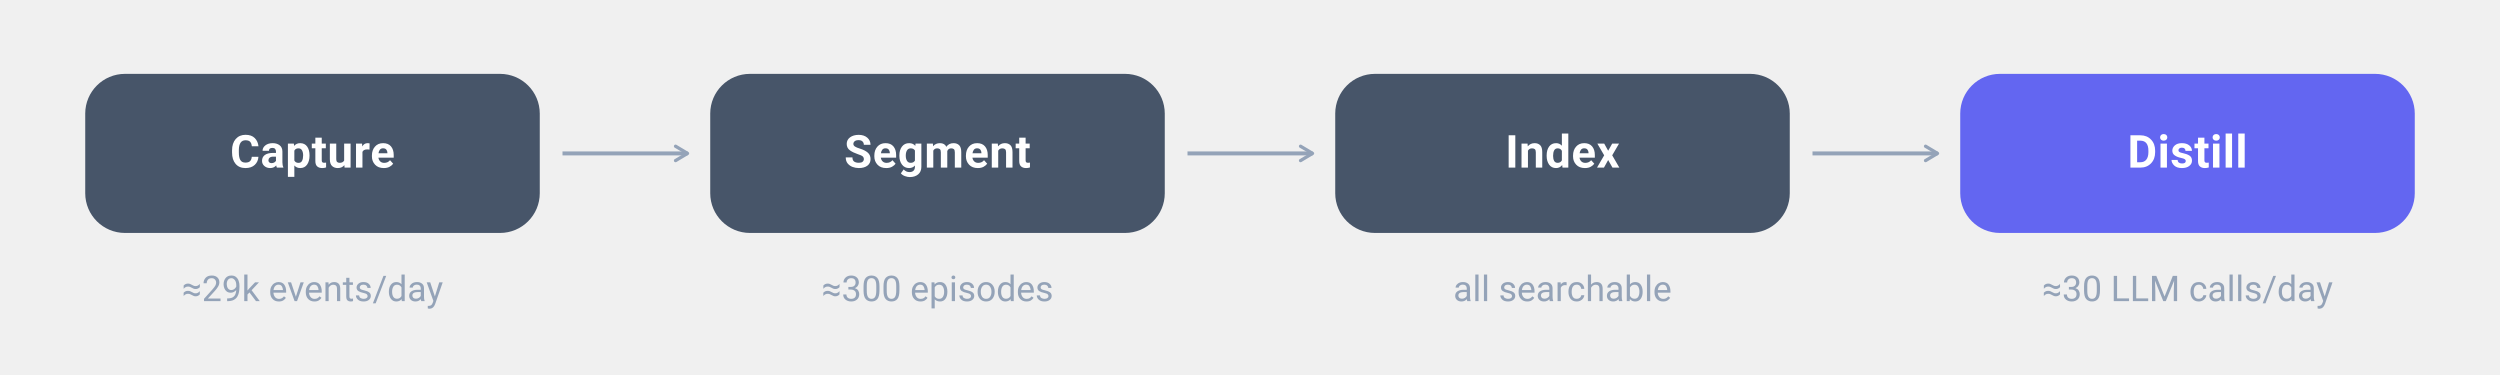
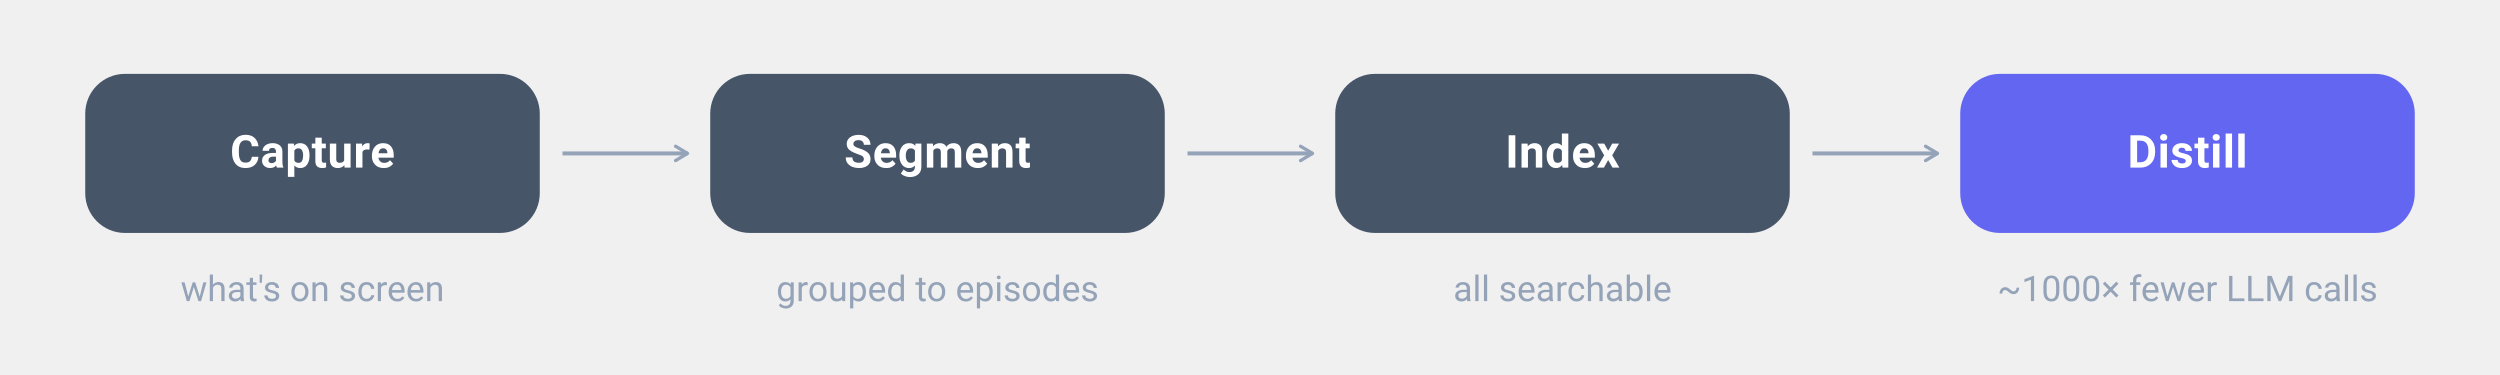
<svg xmlns="http://www.w3.org/2000/svg" width="100%" viewBox="0 0 880 132" role="img" font-family="-apple-system, BlinkMacSystemFont, 'Segoe UI', Roboto, Helvetica, sans-serif">
  <defs>
    <marker id="a" viewBox="0 0 10 10" refX="7" refY="5" markerWidth="6" markerHeight="6" orient="auto">
      <path d="M2 2L7 5L2 8" fill="none" stroke="#94a3b8" stroke-width="1.4" stroke-linecap="round" stroke-linejoin="round" />
    </marker>
  </defs>
  <rect x="30" y="26" width="160" height="56" rx="14" fill="#475569" />
  <text x="110" y="59" text-anchor="middle" fill="#fff" font-size="16" font-weight="600" letter-spacing=".2">Capture</text>
  <rect x="250" y="26" width="160" height="56" rx="14" fill="#475569" />
  <text x="330" y="59" text-anchor="middle" fill="#fff" font-size="16" font-weight="600" letter-spacing=".2">Segment</text>
  <rect x="470" y="26" width="160" height="56" rx="14" fill="#475569" />
  <text x="550" y="59" text-anchor="middle" fill="#fff" font-size="16" font-weight="600" letter-spacing=".2">Index</text>
  <rect x="690" y="26" width="160" height="56" rx="14" fill="#6366f1" />
  <text x="770" y="59" text-anchor="middle" fill="#fff" font-size="16" font-weight="600" letter-spacing=".2">Distill</text>
  <line x1="198" y1="54" x2="242" y2="54" stroke="#94a3b8" stroke-width="1.4" marker-end="url(#a)" />
  <line x1="418" y1="54" x2="462" y2="54" stroke="#94a3b8" stroke-width="1.4" marker-end="url(#a)" />
  <line x1="638" y1="54" x2="682" y2="54" stroke="#94a3b8" stroke-width="1.4" marker-end="url(#a)" />
-   <text x="110" y="106" text-anchor="middle" fill="#94a3b8" font-size="12.5">≈29k events/day</text>
-   <text x="330" y="106" text-anchor="middle" fill="#94a3b8" font-size="12.5">≈300 episodes</text>
+   <text x="110" y="106" text-anchor="middle" fill="#94a3b8" font-size="12.5">what's on screen</text>
+   <text x="330" y="106" text-anchor="middle" fill="#94a3b8" font-size="12.5">grouped to episodes</text>
  <text x="550" y="106" text-anchor="middle" fill="#94a3b8" font-size="12.5">all searchable</text>
-   <text x="770" y="106" text-anchor="middle" fill="#94a3b8" font-size="12.5">≈30 LLM calls/day</text>
+   <text x="770" y="106" text-anchor="middle" fill="#94a3b8" font-size="12.5">~1000× fewer LLM calls</text>
</svg>
